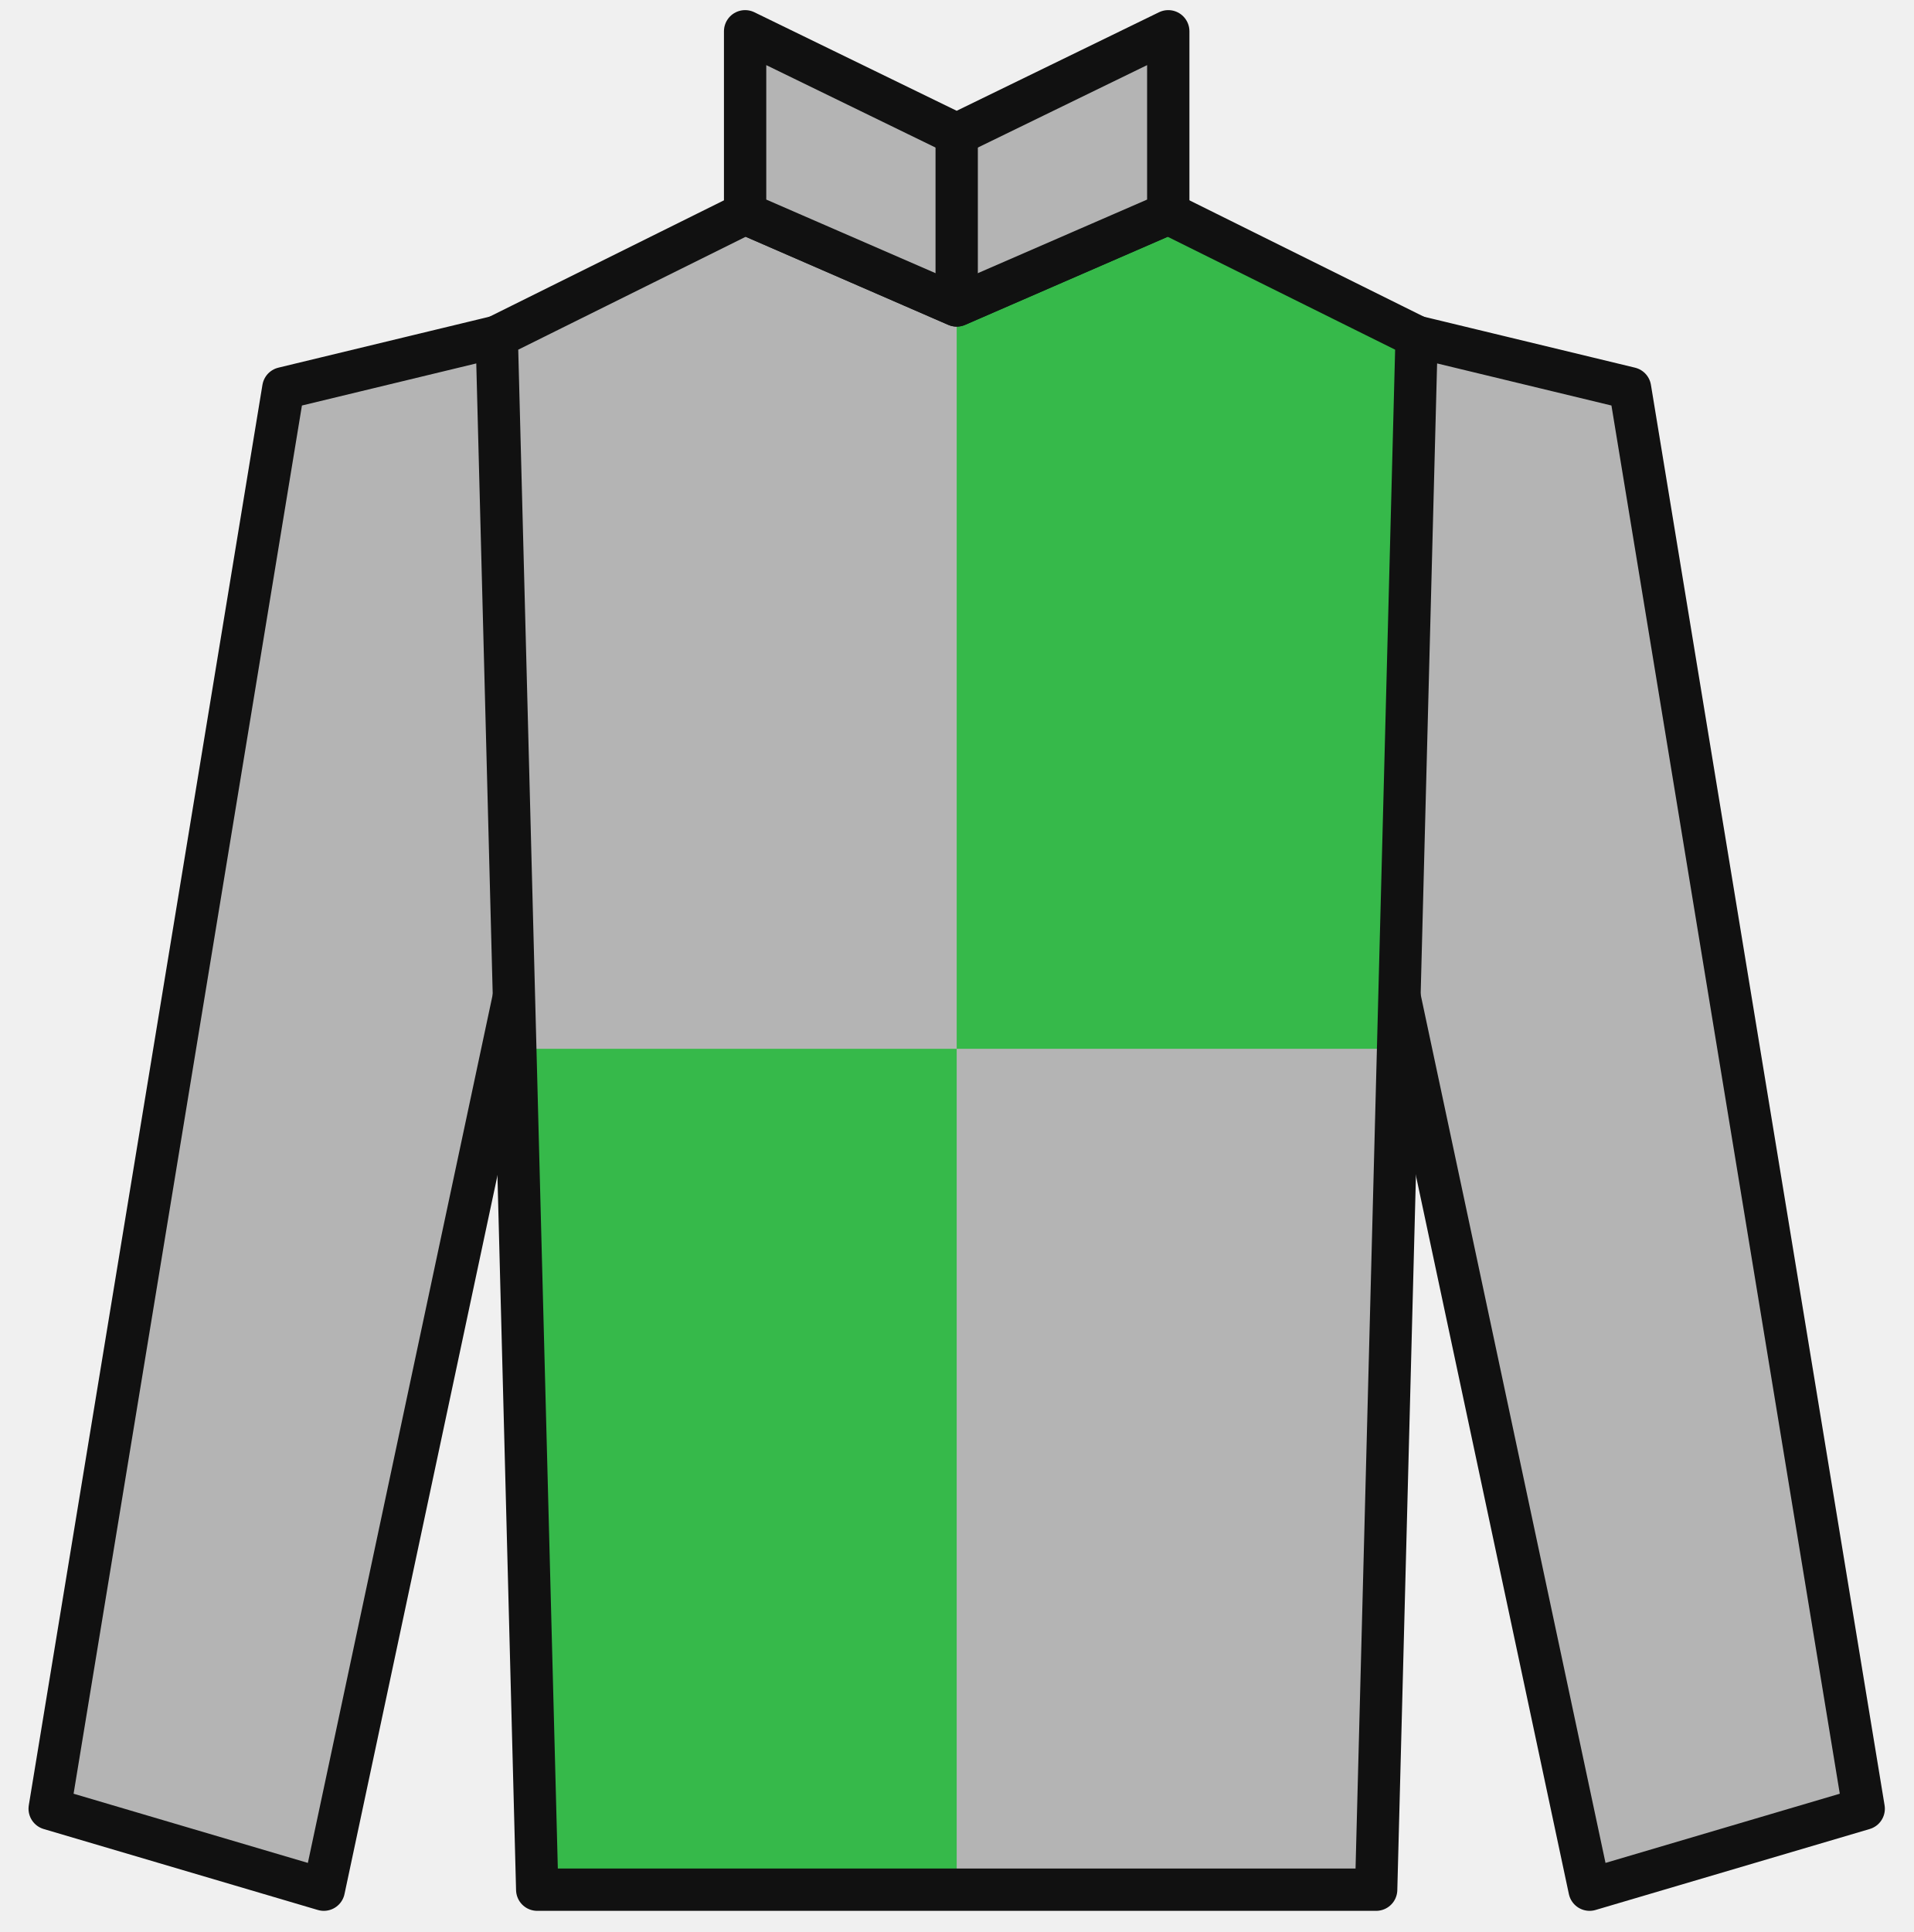
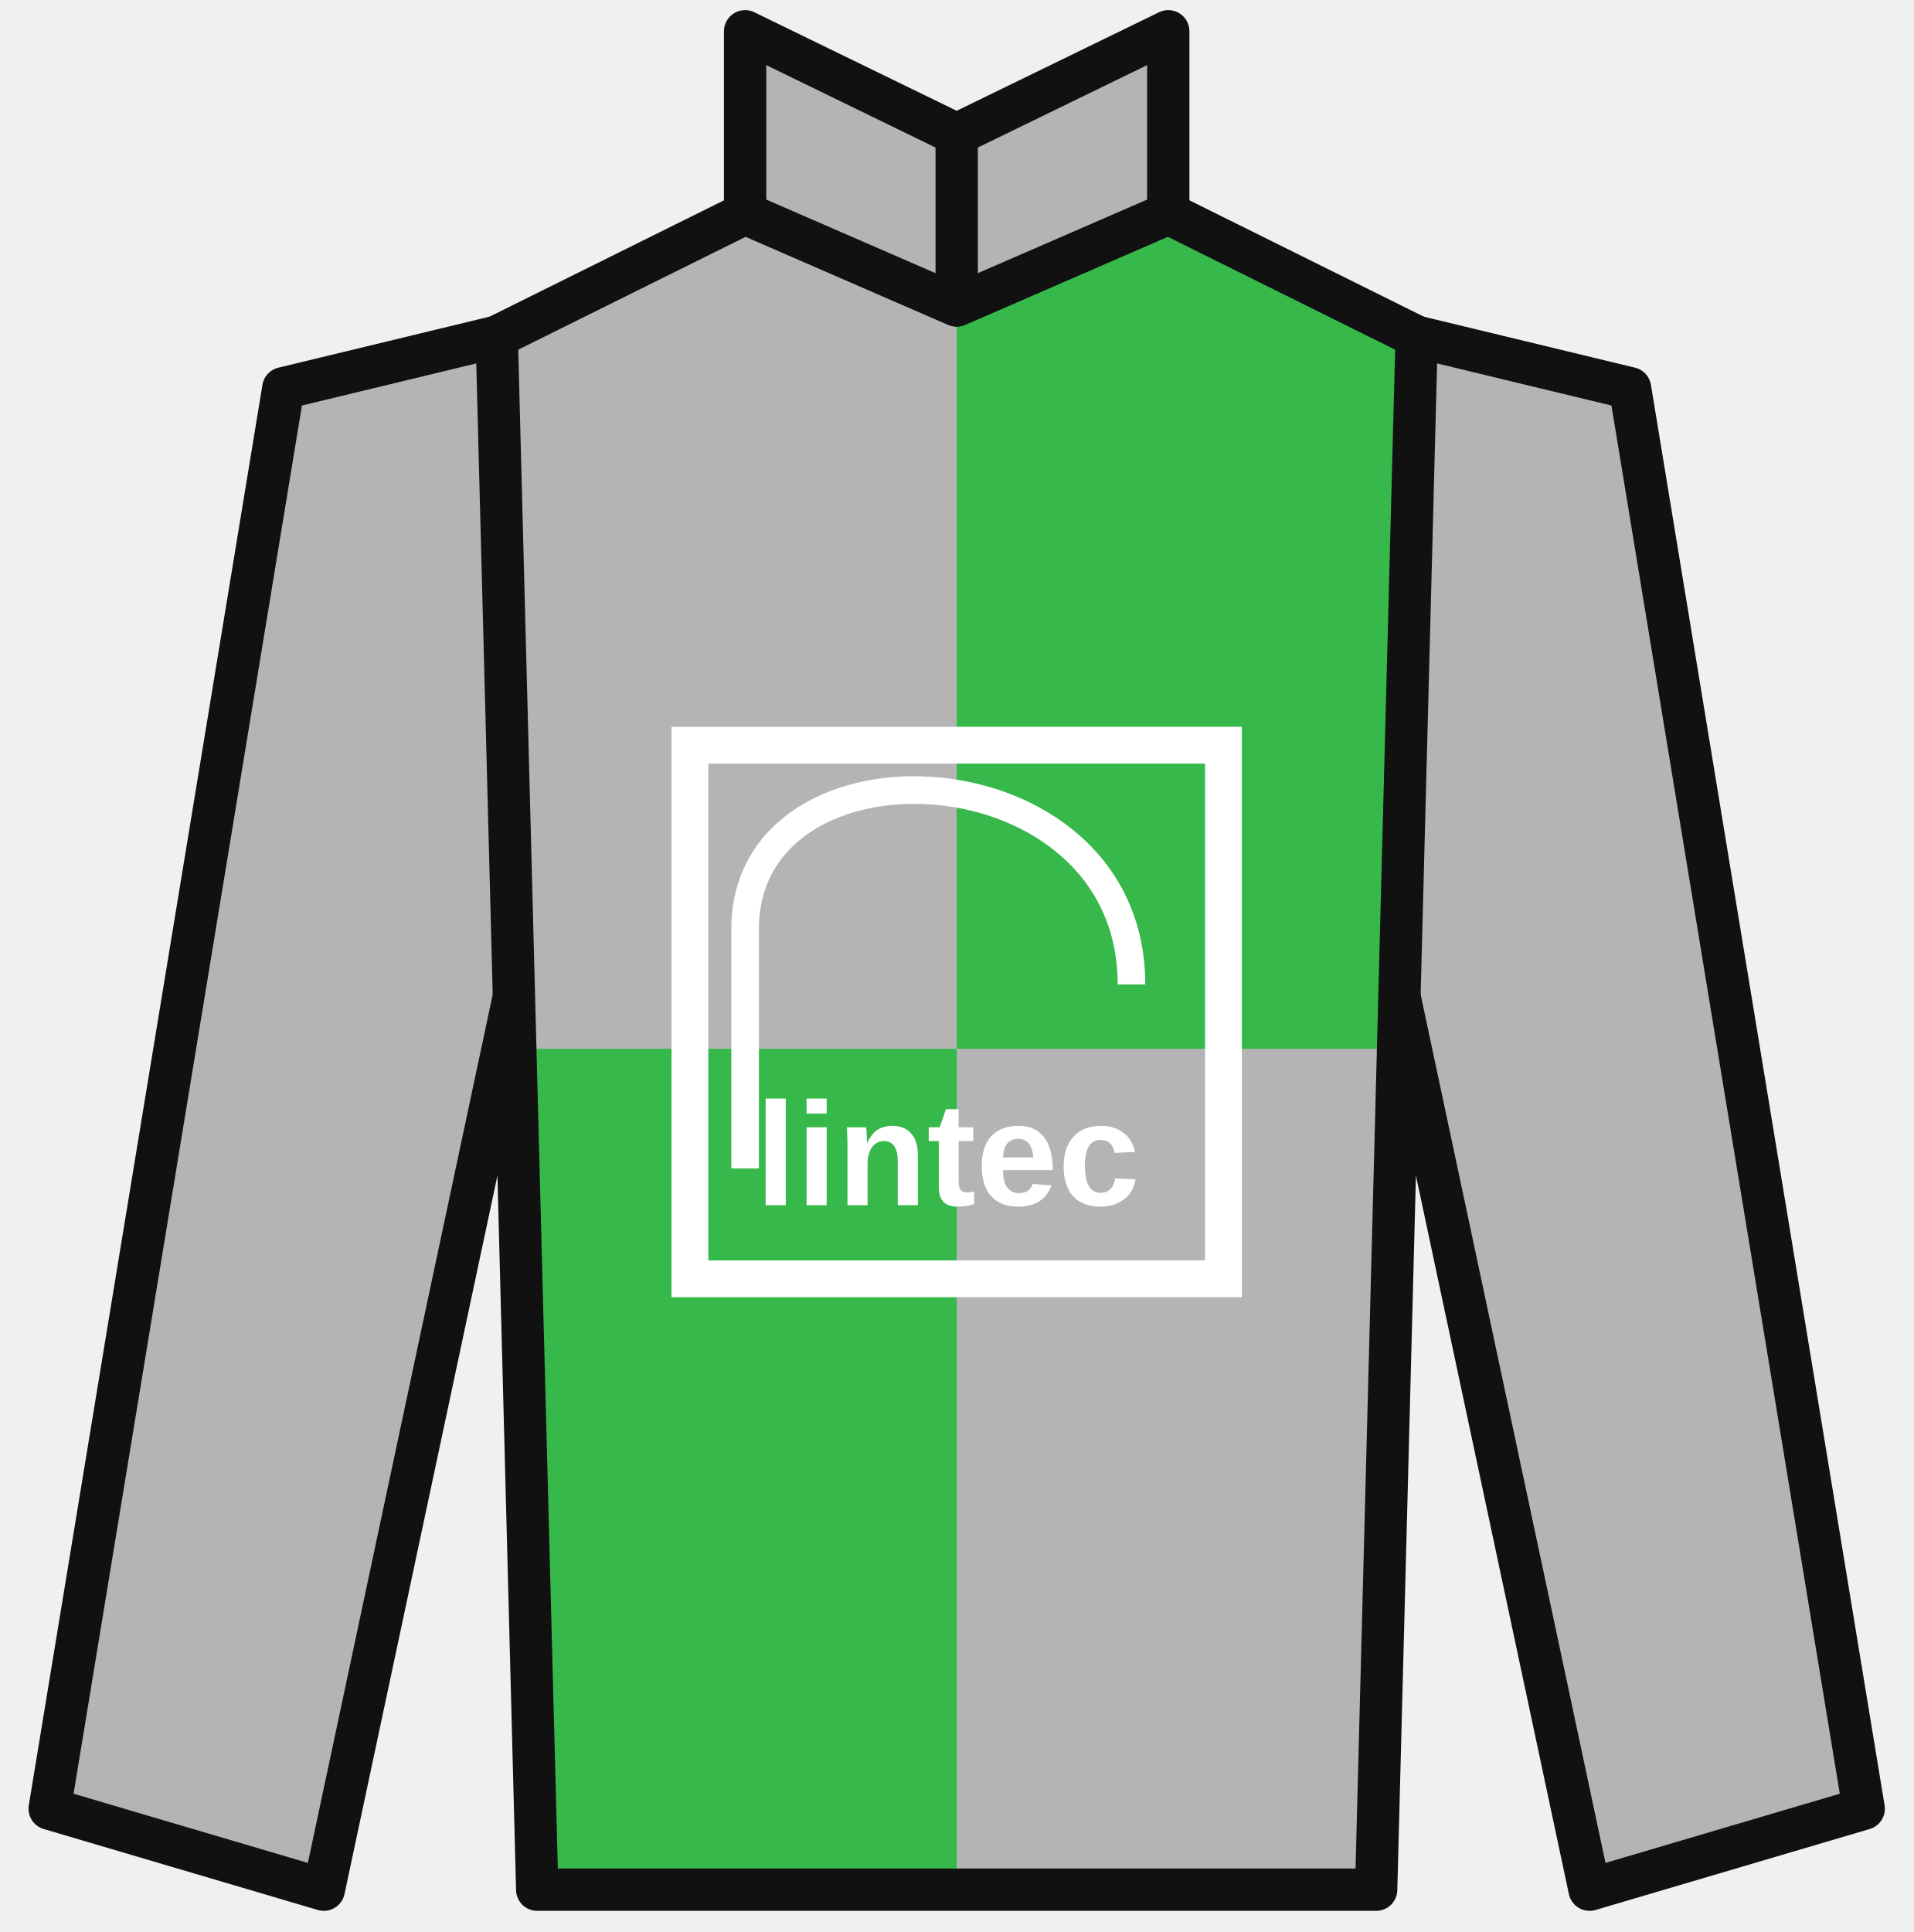
<svg xmlns="http://www.w3.org/2000/svg" class="trikot" viewBox="-1.5 -0.5 104 105" aria-hidden="true">
-   <clipPath id="d6304498al">
+   <clipPath id="fix17al">
    <path d="M25.5,17.8 L13.9,20.6 L1.2,97.8 L16.1,102.2 L27,51 Z" />
  </clipPath>
-   <g clip-path="url(#d6304498al)">
+   <g clip-path="url(#fix17al)">
    <rect x="0" y="17" width="28" height="86.5" fill="#B4B4B4" />
  </g>
  <path d="M25.5,17.8 L13.9,20.6 L1.2,97.8 L16.1,102.2 L27,51 Z" fill="none" stroke="#111111" stroke-width="2.3" stroke-linejoin="round" />
-   <clipPath id="d6304498ar">
+   <clipPath id="fix17ar">
    <path d="M75.5,17.8 L87.1,20.6 L99.8,97.8 L84.9,102.2 L74,51 Z" />
  </clipPath>
-   <g clip-path="url(#d6304498ar)">
+   <g clip-path="url(#fix17ar)">
    <rect x="73" y="17" width="28" height="86.5" fill="#B4B4B4" />
  </g>
  <path d="M75.5,17.8 L87.1,20.6 L99.8,97.8 L84.9,102.2 L74,51 Z" fill="none" stroke="#111111" stroke-width="2.3" stroke-linejoin="round" />
-   <clipPath id="d6304498k">
+   <clipPath id="fix17k">
    <path d="M25.5,17.8 L39,11.1 L50.5,16.1 L62,11.1 L75.5,17.8 L73.3,102.2 L27.7,102.2 Z" />
  </clipPath>
-   <g clip-path="url(#d6304498k)">
+   <g clip-path="url(#fix17k)">
    <rect x="25" y="10" width="51" height="93" fill="#B4B4B4" />
    <rect x="50.5" y="10" width="25.5" height="46.5" fill="#36B94A" />
    <rect x="25" y="56.5" width="25.5" height="46.5" fill="#36B94A" />
  </g>
  <path d="M25.5,17.8 L39,11.1 L50.5,16.1 L62,11.1 L75.5,17.8 L73.3,102.2 L27.7,102.2 Z" fill="none" stroke="#111111" stroke-width="2.3" stroke-linejoin="round" />
  <path d="M39,1.2 L50.5,6.8 L62,1.2 L62,11.1 L50.5,16.1 L39,11.1 Z" fill="#B4B4B4" stroke="#111111" stroke-width="2.3" stroke-linejoin="round" />
  <path d="M50.5,6.8 L50.5,16.1" fill="none" stroke="#111111" stroke-width="2.3" />
+   <rect x="36" y="40" width="29" height="29" fill="none" stroke="white" stroke-width="2" />
+   <path d="M39 63 V50 C39 39 60 40 60 53" stroke="white" stroke-width="1.5" fill="none" />
+   <text x="50" y="65" text-anchor="middle" font-family="Arial" font-weight="bold" font-size="8" fill="white">lintec</text>
</svg>
